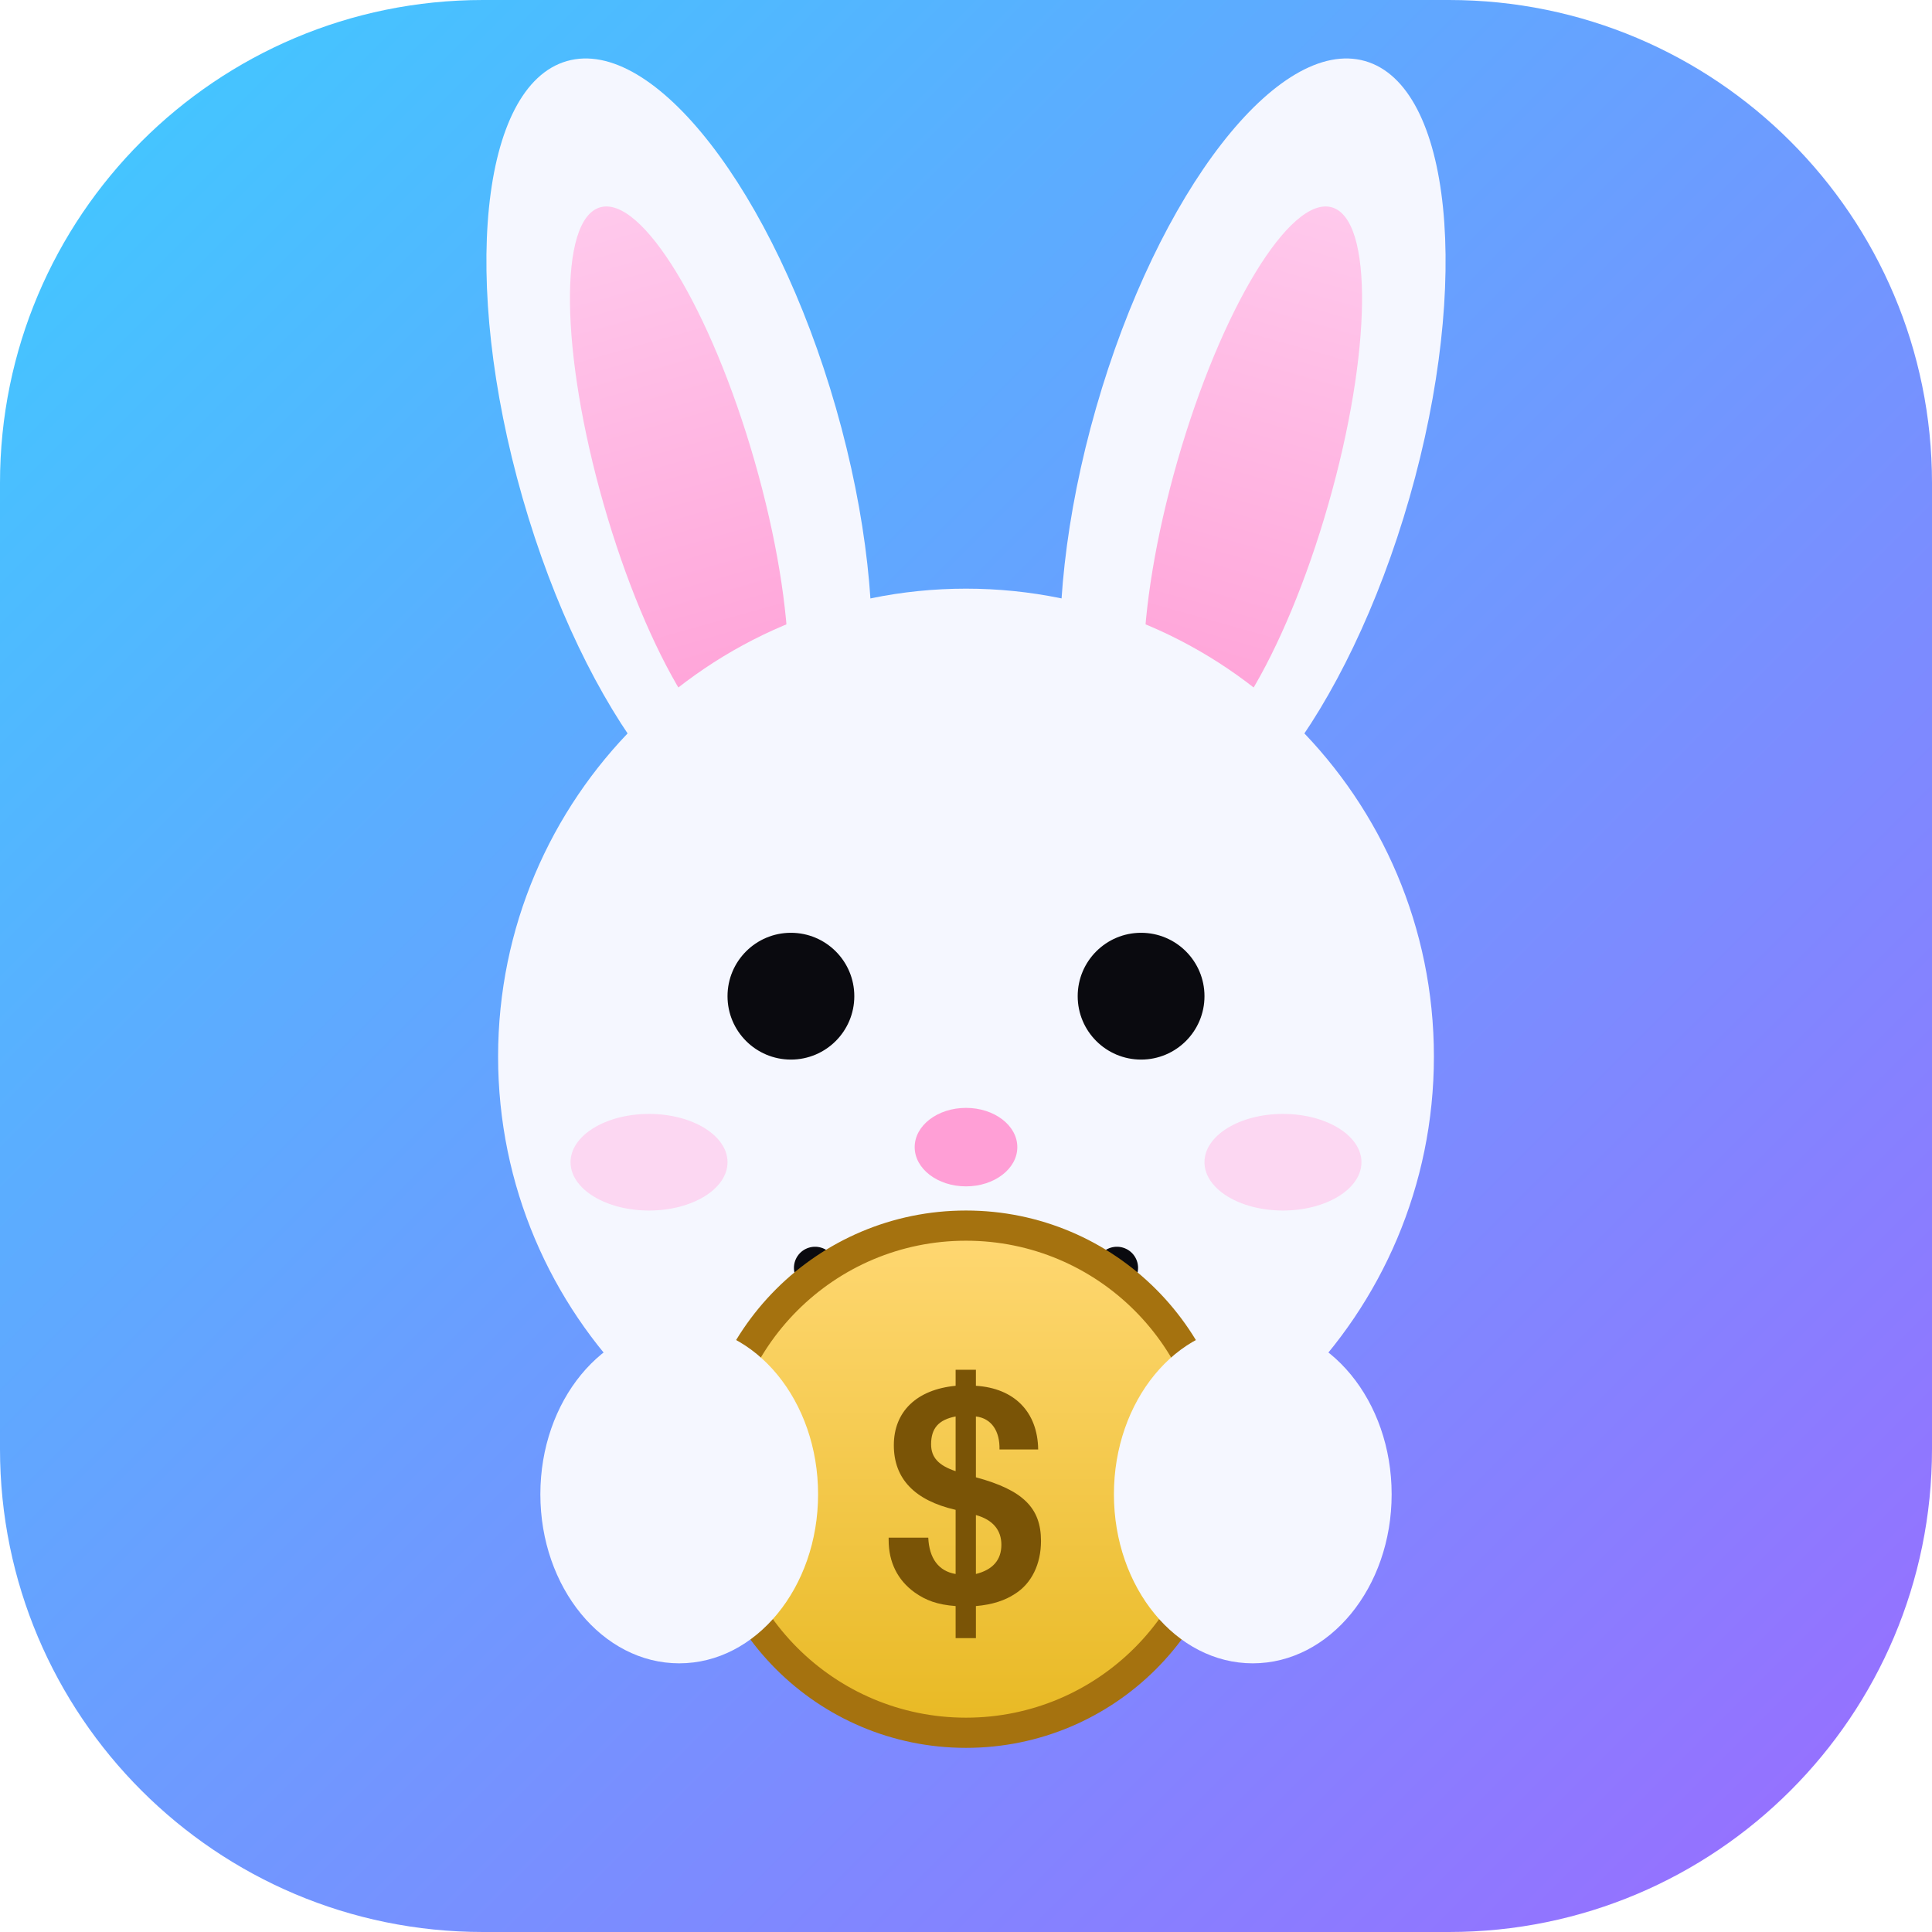
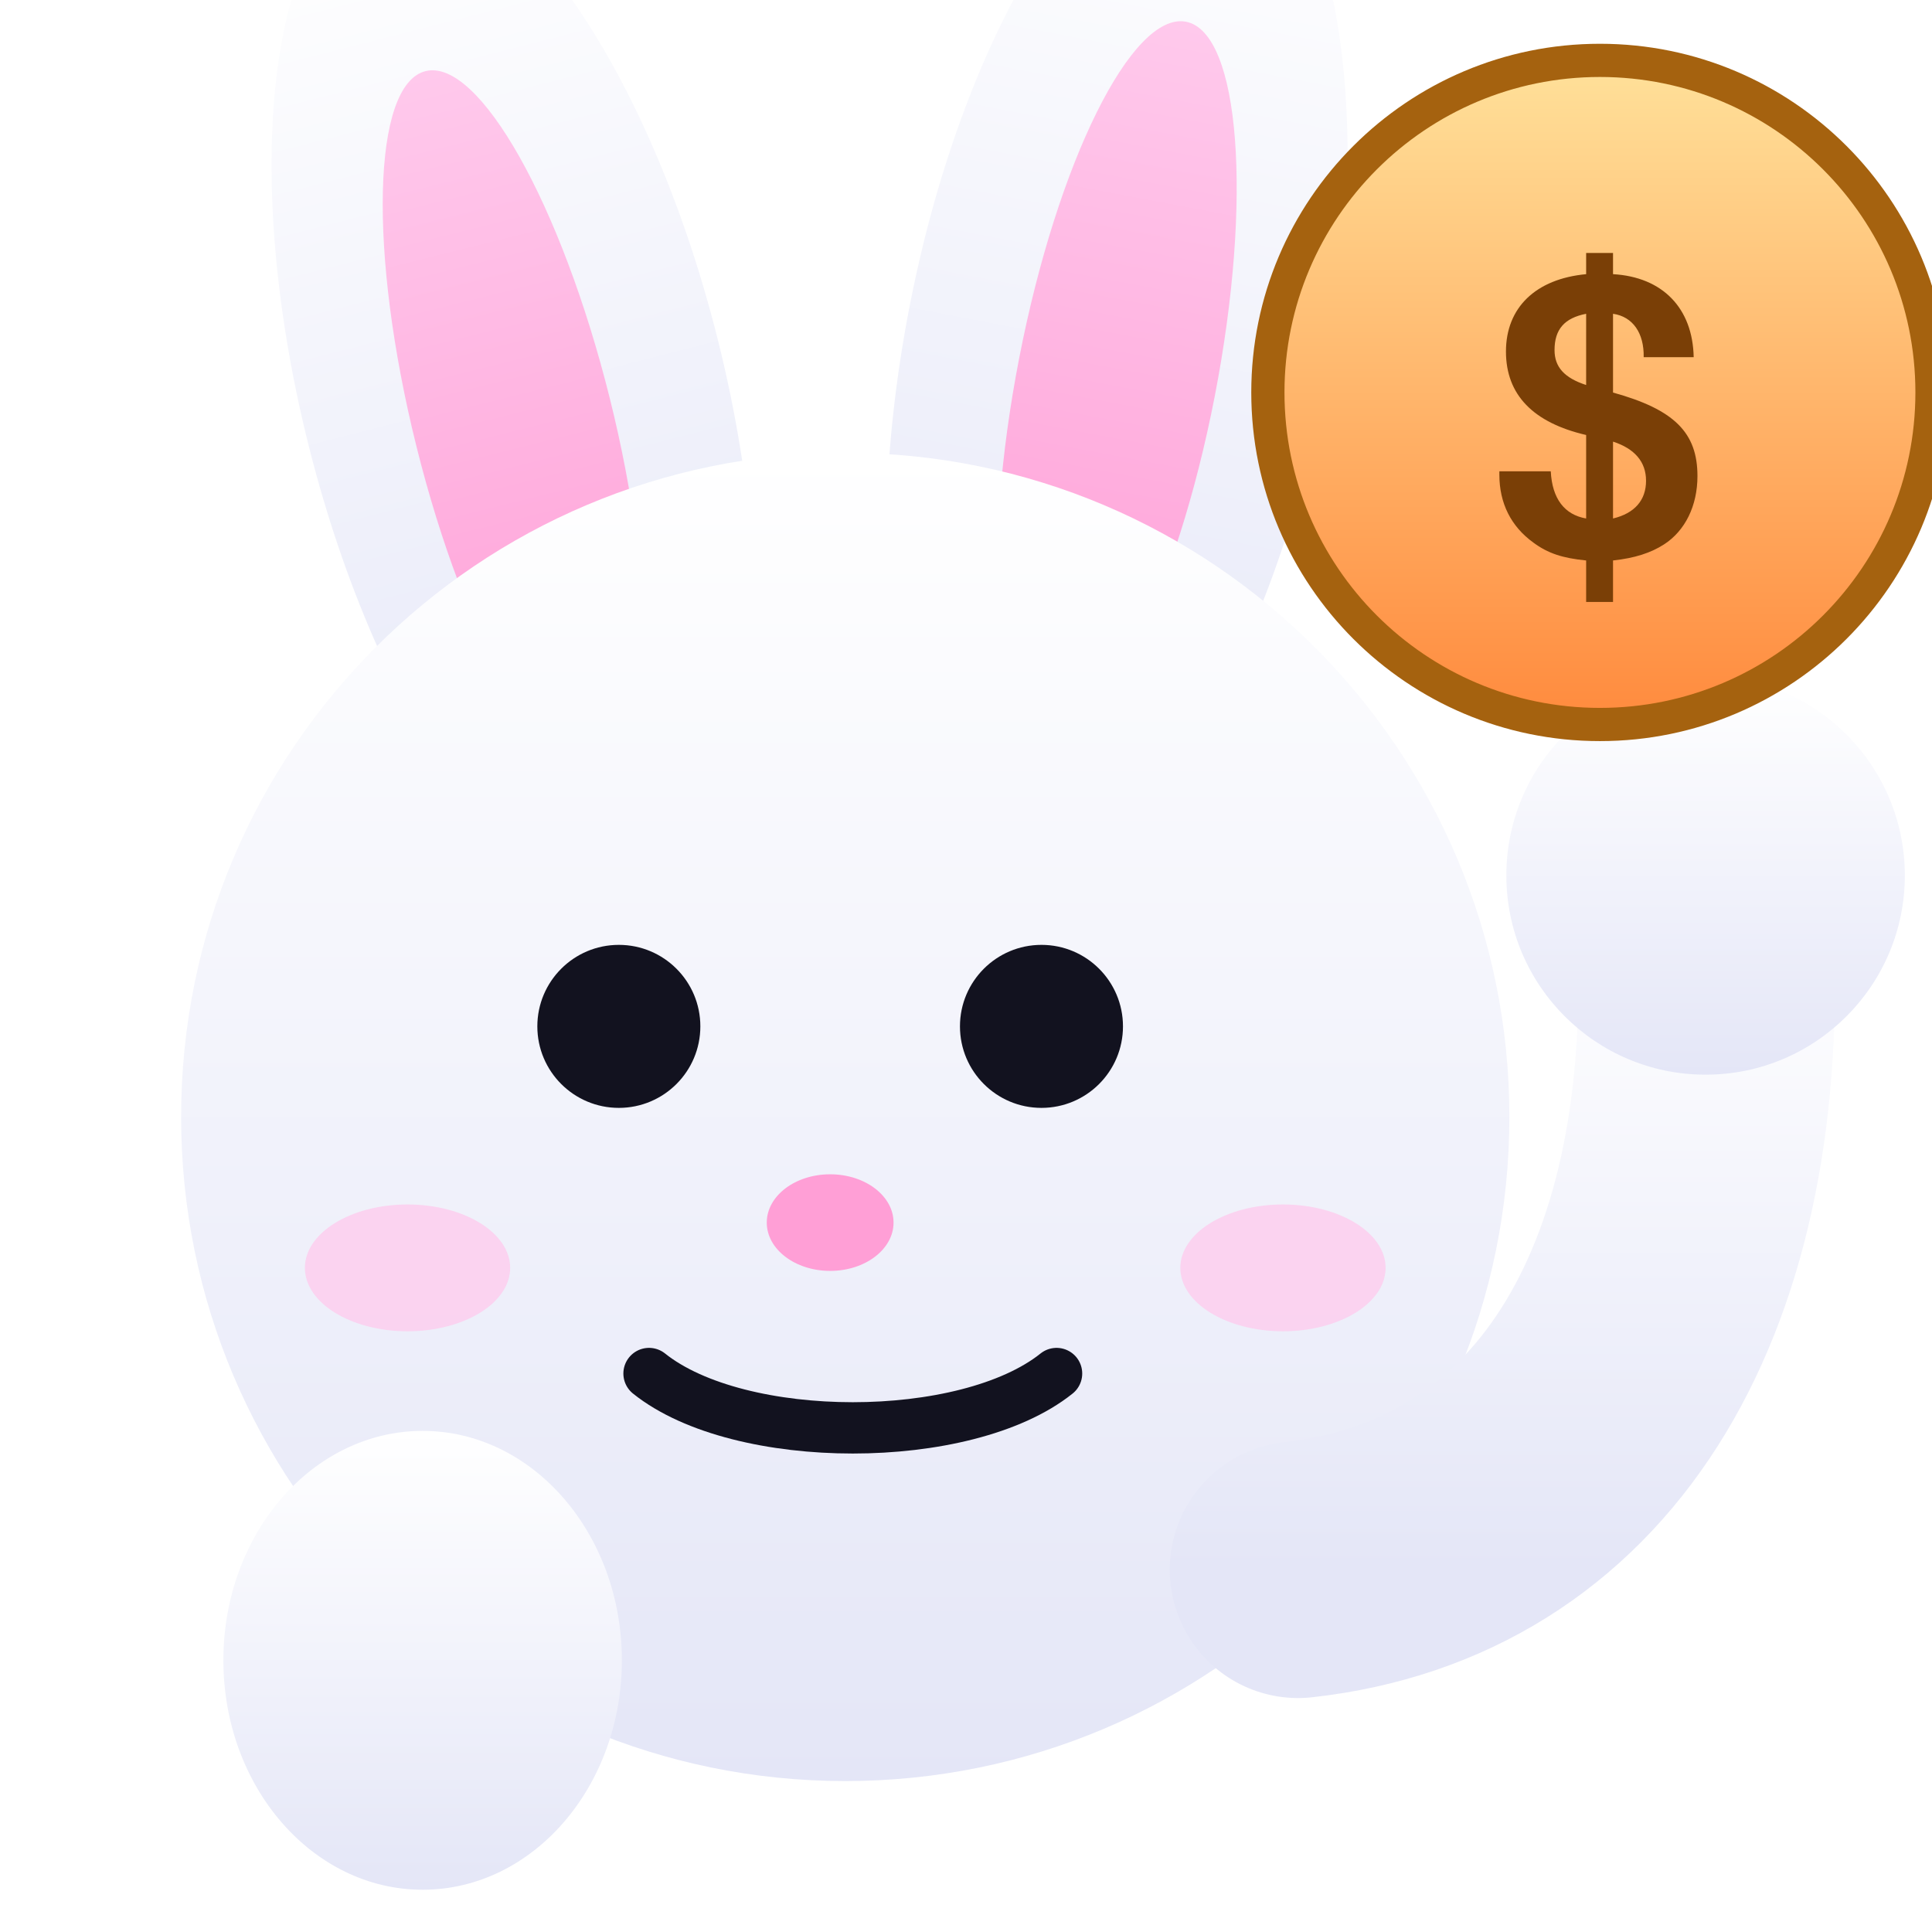
<svg xmlns="http://www.w3.org/2000/svg" viewBox="0 0 64 64" role="img" aria-label="Billions Earn">
  <defs>
-     <linearGradient id="bg" x1="0" y1="0" x2="64" y2="64" gradientUnits="userSpaceOnUse">
-       <stop offset="0" stop-color="#3ecbff" />
-       <stop offset="1" stop-color="#9b6bff" />
-     </linearGradient>
    <linearGradient id="coin" x1="0" y1="0" x2="0" y2="1">
-       <stop offset="0" stop-color="#ffd873" />
-       <stop offset="1" stop-color="#e8b923" />
+       <stop offset="0" stop-color="#ffe19a" />
+       <stop offset="1" stop-color="#ff8a3d" />
    </linearGradient>
    <linearGradient id="earInner" x1="0" y1="0" x2="0" y2="1">
      <stop offset="0" stop-color="#ffc9ec" />
      <stop offset="1" stop-color="#ff9fd6" />
    </linearGradient>
+     <linearGradient id="furShade" x1="0" y1="0" x2="0" y2="1">
+       <stop offset="0" stop-color="#ffffff" />
+       <stop offset="1" stop-color="#e4e6f7" />
+     </linearGradient>
  </defs>
-   <rect width="64" height="64" rx="16" fill="url(#bg)" />
-   <ellipse cx="22.5" cy="15" rx="5.4" ry="13.5" fill="#f5f7ff" transform="rotate(-16 22.5 15)" />
-   <ellipse cx="22.5" cy="16" rx="2.6" ry="9.5" fill="url(#earInner)" transform="rotate(-16 22.5 16)" />
-   <ellipse cx="41.5" cy="15" rx="5.4" ry="13.5" fill="#f5f7ff" transform="rotate(16 41.5 15)" />
-   <ellipse cx="41.5" cy="16" rx="2.6" ry="9.5" fill="url(#earInner)" transform="rotate(16 41.5 16)" />
-   <circle cx="32" cy="35" r="15.5" fill="#f5f7ff" />
-   <circle cx="26.2" cy="33" r="2.1" fill="#0a0a0f" />
-   <circle cx="37.8" cy="33" r="2.1" fill="#0a0a0f" />
-   <ellipse cx="32" cy="38" rx="1.7" ry="1.3" fill="#ff9fd6" />
-   <path d="M27 42c2 1.6 8 1.6 10 0" stroke="#0a0a0f" stroke-width="1.4" stroke-linecap="round" fill="none" />
-   <ellipse cx="21.5" cy="38.5" rx="2.6" ry="1.6" fill="#ffc9ec" opacity="0.7" />
-   <ellipse cx="42.5" cy="38.5" rx="2.6" ry="1.6" fill="#ffc9ec" opacity="0.7" />
-   <circle cx="32" cy="49" r="8.4" fill="url(#coin)" stroke="#a5720f" stroke-width="1" />
-   <text x="32" y="53" text-anchor="middle" font-family="-apple-system,Helvetica,Arial,sans-serif" font-weight="700" font-size="10" fill="#7a5406">$</text>
-   <ellipse cx="22.5" cy="49.5" rx="4.6" ry="5.6" fill="#f5f7ff" />
-   <ellipse cx="41.5" cy="49.5" rx="4.6" ry="5.6" fill="#f5f7ff" />
+   <ellipse cx="17" cy="13" rx="7" ry="17.5" fill="url(#furShade)" transform="rotate(-14 17 13)" />
+   <ellipse cx="17" cy="14" rx="3.3" ry="12" fill="url(#earInner)" transform="rotate(-14 17 14)" />
+   <ellipse cx="37" cy="11.5" rx="7" ry="17.5" fill="url(#furShade)" transform="rotate(11 37 11.5)" />
+   <ellipse cx="37" cy="12.5" rx="3.3" ry="12" fill="url(#earInner)" transform="rotate(11 37 12.5)" />
+   <circle cx="28" cy="37" r="22" fill="url(#furShade)" />
+   <circle cx="20.5" cy="34" r="2.7" fill="#12121f" />
+   <circle cx="34.5" cy="34" r="2.7" fill="#12121f" />
+   <ellipse cx="27.5" cy="40.5" rx="2.1" ry="1.6" fill="#ff9fd6" />
+   <path d="M21.5 45.5c3 2.4 10.5 2.4 13.5 0" stroke="#12121f" stroke-width="1.7" stroke-linecap="round" fill="none" />
+   <ellipse cx="13.5" cy="42" rx="3.4" ry="2.1" fill="#ffc9ec" opacity="0.75" />
+   <ellipse cx="42.5" cy="42" rx="3.4" ry="2.1" fill="#ffc9ec" opacity="0.75" />
+   <ellipse cx="14" cy="55" rx="6.6" ry="7.6" fill="url(#furShade)" />
+   <path d="M43 52c9-1 14-9 13.5-21" stroke="url(#furShade)" stroke-width="8.5" stroke-linecap="round" fill="none" />
+   <circle cx="56.5" cy="29" r="6.6" fill="url(#furShade)" />
+   <circle cx="53" cy="13" r="11" fill="url(#coin)" stroke="#a5620f" stroke-width="1.1" />
+   <text x="53" y="18.3" text-anchor="middle" font-family="-apple-system,Helvetica,Arial,sans-serif" font-weight="800" font-size="13" fill="#7a3f06">$</text>
</svg>
